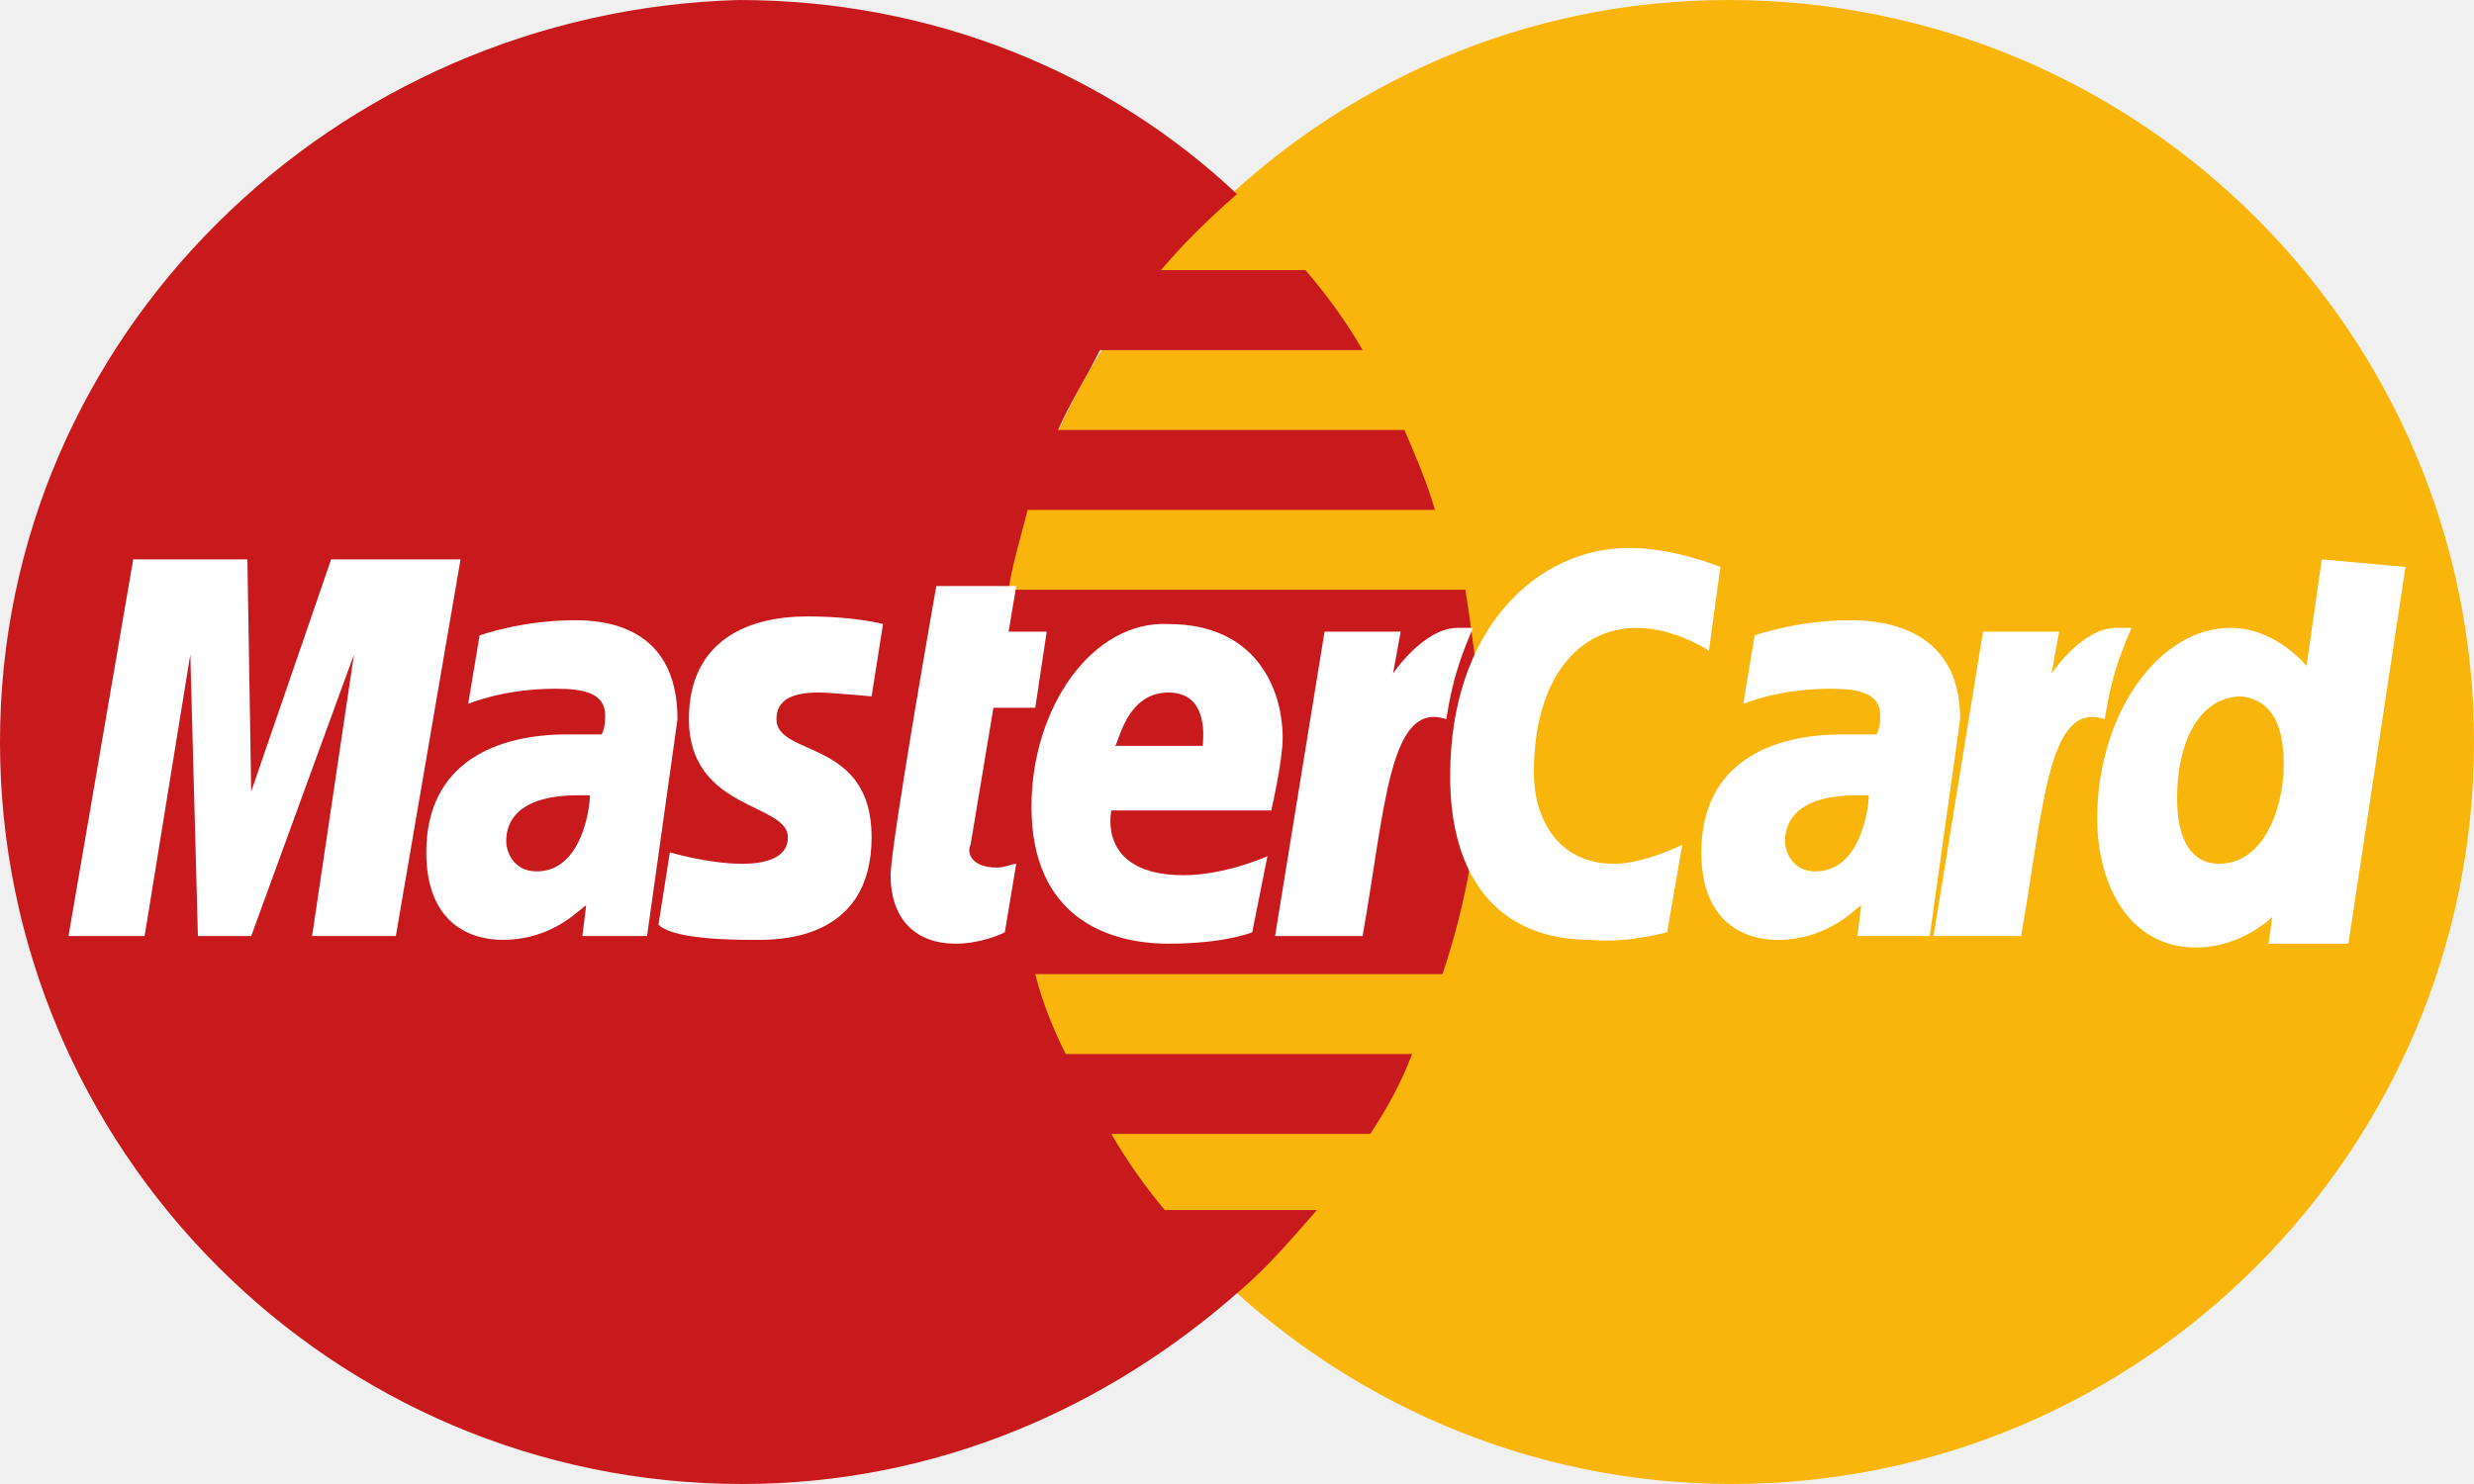
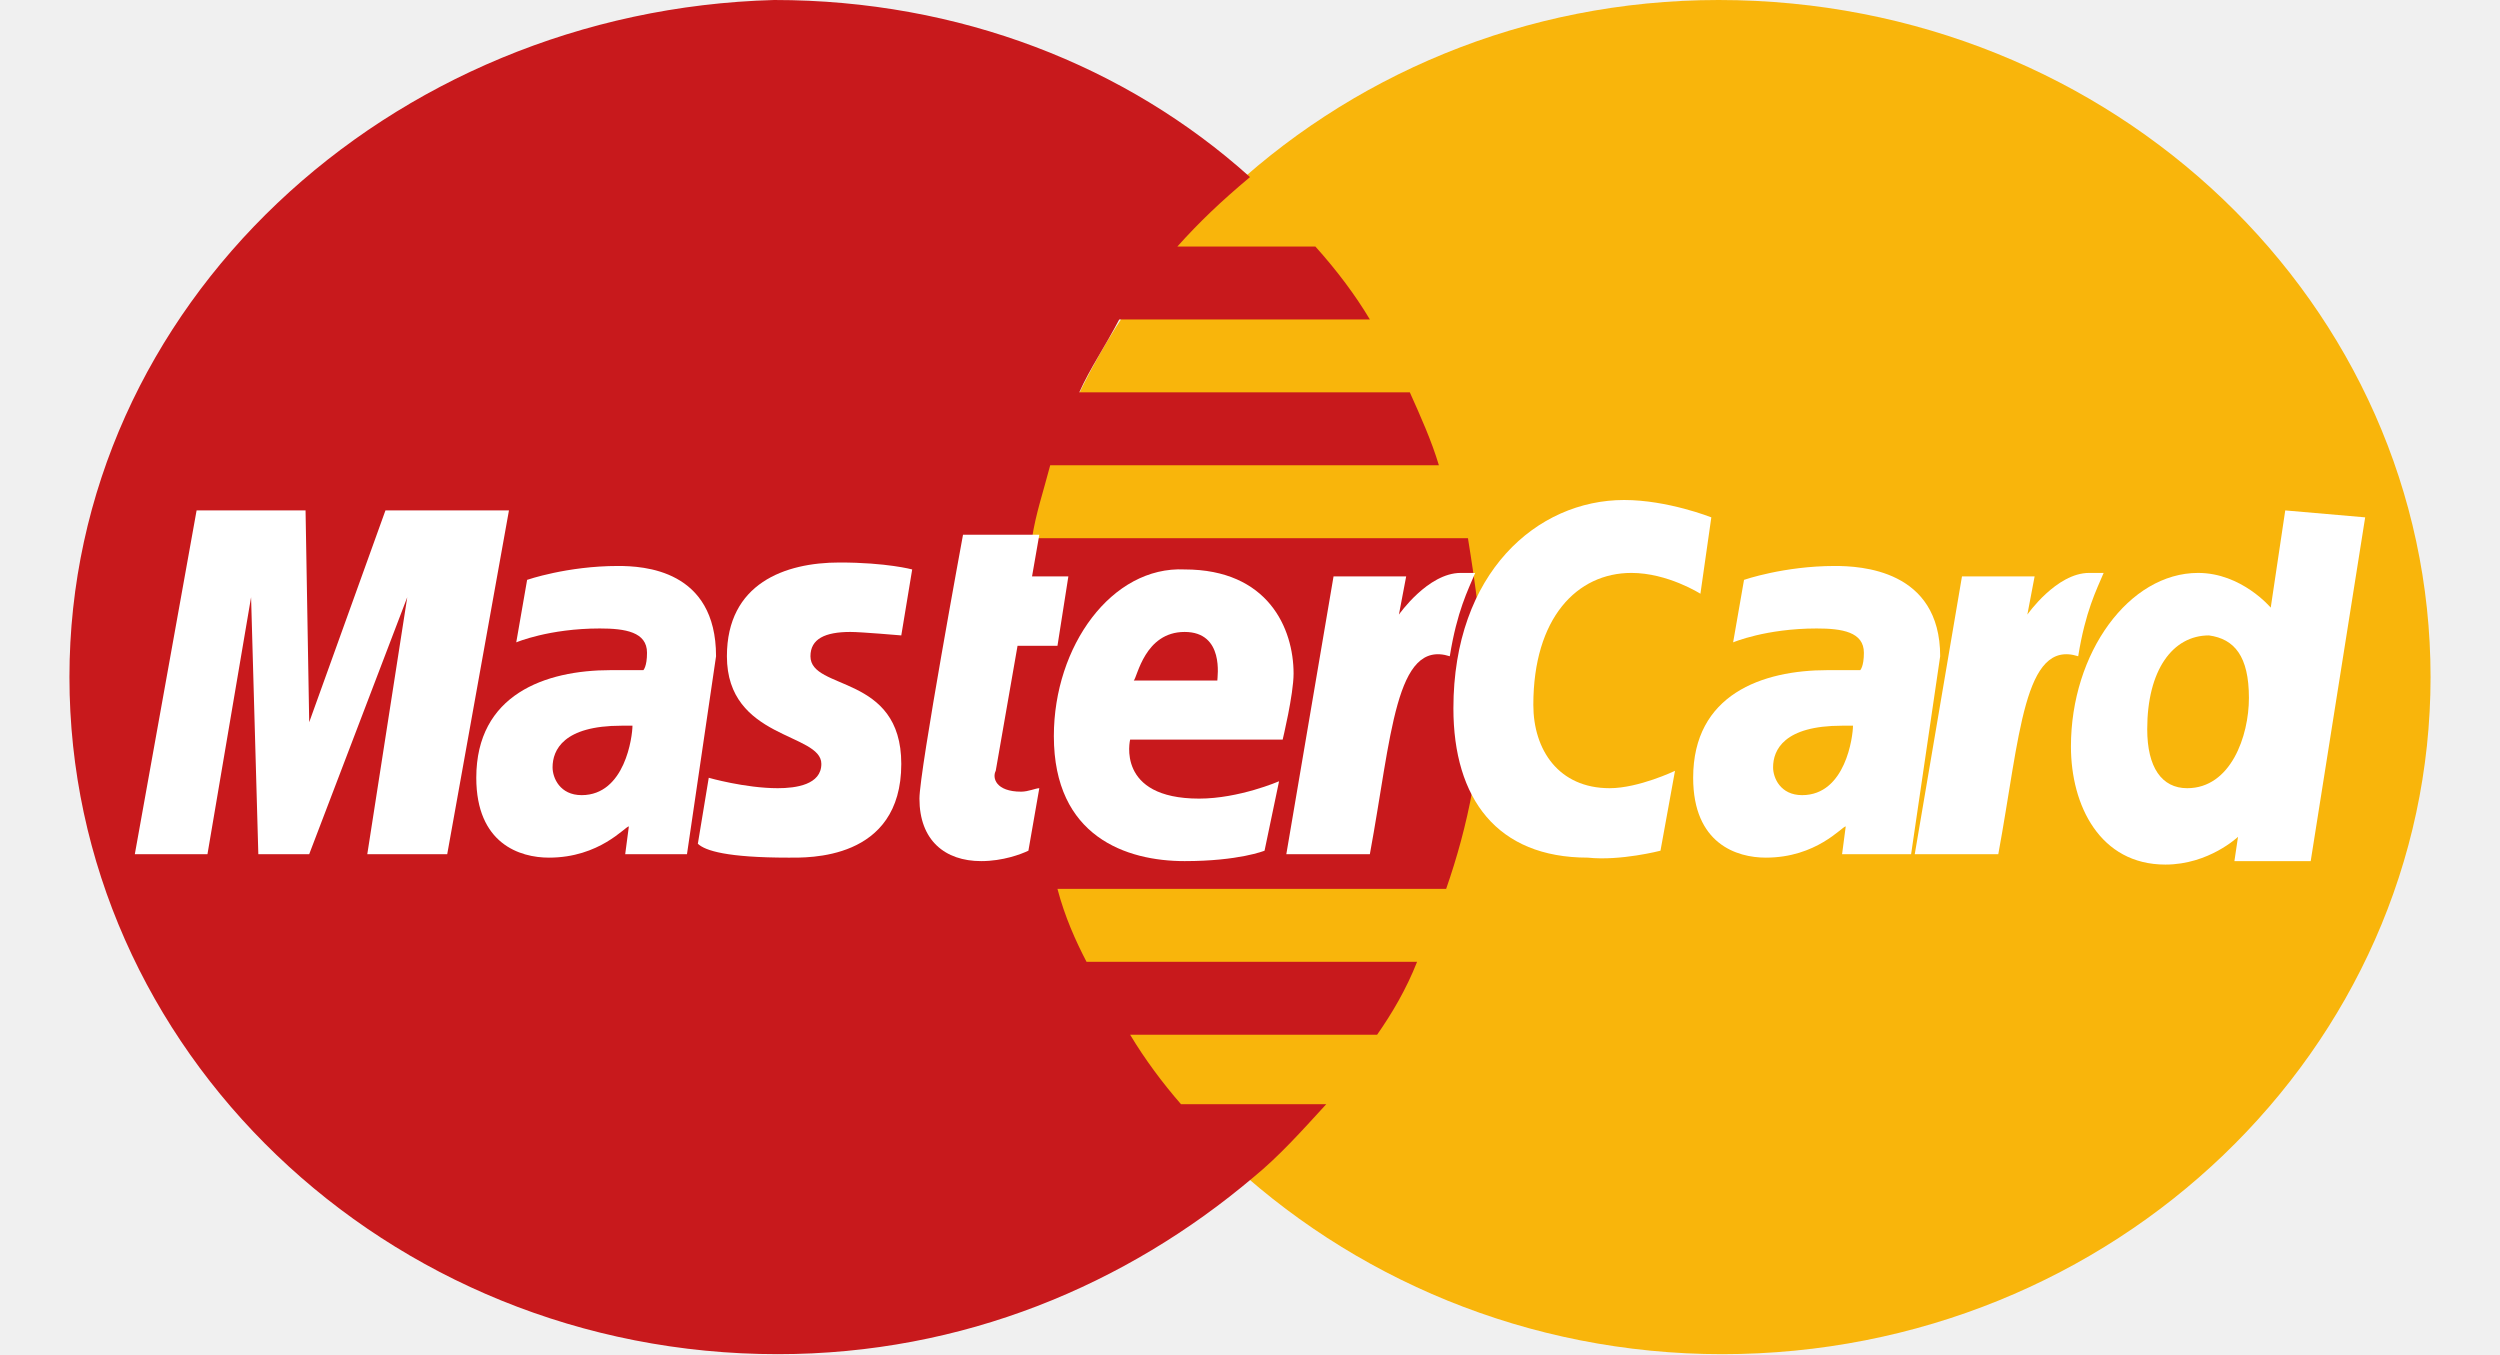
- <svg xmlns="http://www.w3.org/2000/svg" width="65" height="39" viewBox="0 0 65 39" fill="none">
-   <path d="M65 19.5C65 30.2 56.3 39 45.5 39C34.8 39 26 30.2 26 19.5C26 8.8 34.7 0 45.4 0C56.3 0 65 8.8 65 19.5Z" fill="#F9B50B" />
-   <path d="M38.9 19.6C38.9 18.2 38.7 16.8 38.5 15.5H26.5C26.6 14.8 26.8 14.2 27 13.4H37.7C37.5 12.7 37.2 12 36.9 11.3H27.8C28.1 10.6 28.5 10 28.9 9.2H35.8C35.4 8.5 34.9 7.8 34.3 7.1H30.5C31.1 6.4 31.7 5.8 32.5 5.1C29.1 1.9 24.5 0 19.4 0C8.8 0.3 0 8.8 0 19.5C0 30.2 8.7 39 19.5 39C24.6 39 29.1 37 32.6 33.9C33.3 33.3 33.9 32.6 34.6 31.8H30.6C30.1 31.2 29.6 30.5 29.2 29.8H36C36.4 29.2 36.8 28.5 37.1 27.7H28C27.7 27.1 27.4 26.4 27.2 25.6H37.9C38.5 23.8 38.9 21.8 38.9 19.6Z" fill="#C8191C" />
-   <path d="M26.4 24.5L26.7 22.7C26.6 22.7 26.4 22.8 26.2 22.8C25.5 22.8 25.4 22.4 25.5 22.2L26.1 18.6H27.2L27.5 16.6H26.5L26.7 15.4H24.6C24.6 15.4 23.4 22.2 23.4 23C23.4 24.2 24.1 24.8 25.1 24.8C25.7 24.8 26.2 24.6 26.4 24.5Z" fill="white" />
-   <path d="M27.1 21.2C27.1 24.1 29.1 24.8 30.7 24.8C32.2 24.8 32.9 24.5 32.9 24.5L33.3 22.5C33.3 22.5 32.2 23 31.1 23C28.8 23 29.2 21.3 29.2 21.3H33.4C33.4 21.3 33.7 20 33.7 19.4C33.7 18.1 33 16.4 30.7 16.4C28.7 16.3 27.1 18.6 27.1 21.2ZM30.7 18.2C31.8 18.2 31.6 19.5 31.6 19.6H29.3C29.4 19.5 29.6 18.2 30.7 18.2Z" fill="white" />
-   <path d="M43.8 24.5L44.2 22.2C44.2 22.2 43.2 22.7 42.4 22.7C41 22.7 40.3 21.6 40.3 20.3C40.3 17.8 41.5 16.5 43 16.5C44 16.5 44.9 17.1 44.9 17.1L45.2 14.9C45.2 14.9 44 14.4 42.8 14.4C40.4 14.4 38.1 16.5 38.1 20.4C38.1 23 39.3 24.7 41.8 24.7C42.7 24.8 43.8 24.5 43.8 24.5Z" fill="white" />
-   <path d="M15.1 16.3C13.7 16.3 12.6 16.7 12.6 16.7L12.3 18.5C12.3 18.5 13.2 18.1 14.6 18.1C15.3 18.1 15.9 18.2 15.9 18.8C15.9 19.2 15.8 19.3 15.8 19.3H14.9C13.1 19.3 11.2 20 11.2 22.4C11.2 24.3 12.4 24.7 13.2 24.7C14.6 24.7 15.3 23.8 15.4 23.8L15.3 24.6H17L17.8 18.9C17.8 16.4 15.8 16.3 15.1 16.3ZM15.5 20.9C15.5 21.2 15.3 22.9 14.1 22.9C13.5 22.9 13.3 22.4 13.3 22.1C13.3 21.6 13.6 20.9 15.2 20.9C15.4 20.9 15.5 20.9 15.5 20.9Z" fill="white" />
-   <path d="M19.8 24.7C20.3 24.7 22.9 24.8 22.9 22C22.9 19.4 20.4 19.9 20.4 18.9C20.4 18.4 20.8 18.2 21.5 18.2C21.8 18.2 22.9 18.3 22.9 18.3L23.2 16.4C23.2 16.4 22.5 16.2 21.2 16.2C19.7 16.2 18.1 16.8 18.1 18.9C18.1 21.3 20.7 21.1 20.7 22C20.7 22.6 20 22.7 19.5 22.7C18.6 22.7 17.6 22.4 17.6 22.4L17.3 24.3C17.5 24.5 18.1 24.7 19.8 24.7Z" fill="white" />
-   <path d="M61 14.7L60.6 17.5C60.6 17.5 59.8 16.5 58.6 16.5C56.7 16.5 55.1 18.8 55.1 21.5C55.1 23.2 55.9 24.9 57.7 24.9C58.9 24.9 59.7 24.1 59.7 24.1L59.6 24.8H61.7L63.2 14.9L61 14.7ZM60 20.1C60 21.2 59.5 22.7 58.3 22.7C57.6 22.7 57.2 22.1 57.2 21C57.2 19.3 57.9 18.3 58.9 18.3C59.6 18.4 60 18.9 60 20.1Z" fill="white" />
-   <path d="M3.8 24.6L5 17.2L5.2 24.6H6.6L9.3 17.2L8.2 24.6H10.4L12.1 14.7H8.7L6.6 20.8L6.5 14.7H3.5L1.8 24.6H3.8Z" fill="white" />
-   <path d="M35.8 24.6C36.4 21.2 36.5 18.4 38 18.9C38.2 17.6 38.5 17 38.7 16.5H38.3C37.4 16.5 36.6 17.7 36.6 17.7L36.8 16.6H34.8L33.5 24.6H35.8Z" fill="white" />
-   <path d="M48.6 16.3C47.2 16.3 46.1 16.7 46.1 16.7L45.8 18.5C45.8 18.5 46.7 18.1 48.1 18.1C48.8 18.1 49.4 18.2 49.4 18.8C49.4 19.2 49.3 19.3 49.3 19.3H48.4C46.6 19.3 44.7 20 44.7 22.4C44.7 24.3 45.9 24.7 46.7 24.7C48.1 24.7 48.8 23.8 48.9 23.8L48.8 24.6H50.7L51.5 18.9C51.5 16.4 49.3 16.3 48.6 16.3ZM49.1 20.9C49.1 21.2 48.9 22.9 47.7 22.9C47.1 22.9 46.9 22.4 46.9 22.1C46.9 21.6 47.2 20.9 48.8 20.9C49 20.9 49 20.9 49.1 20.9Z" fill="white" />
-   <path d="M53.1 24.6C53.7 21.2 53.8 18.4 55.3 18.9C55.5 17.6 55.8 17 56 16.5H55.6C54.7 16.5 53.9 17.7 53.9 17.7L54.1 16.6H52.1L50.8 24.6H53.1Z" fill="white" />
+ <svg xmlns="http://www.w3.org/2000/svg" width="72" height="39" viewBox="0 0 72 39" fill="none">
+   <g id="master card">
+     <path id="Vector" d="M70 19.5C70 30.2 60.898 39 49.6 39C38.406 39 29.2 30.2 29.2 19.5C29.2 8.8 38.302 0 49.495 0C60.898 0 70 8.8 70 19.5Z" fill="#F9B50B" />
+     <path id="Vector_2" d="M42.695 19.6C42.695 18.2 42.486 16.8 42.277 15.5H29.723C29.828 14.8 30.037 14.2 30.246 13.4H41.44C41.231 12.7 40.917 12 40.603 11.3H31.083C31.397 10.6 31.815 10 32.234 9.2H39.452C39.034 8.5 38.511 7.8 37.883 7.1H33.908C34.535 6.4 35.163 5.8 36 5.1C32.443 1.9 27.631 0 22.295 0C11.206 0.3 2 8.8 2 19.5C2 30.2 11.101 39 22.4 39C27.735 39 32.443 37 36.105 33.9C36.837 33.3 37.465 32.6 38.197 31.8H34.012C33.489 31.2 32.966 30.5 32.548 29.8H39.661C40.08 29.2 40.498 28.5 40.812 27.7H31.292C30.979 27.1 30.665 26.4 30.455 25.6H41.649C42.277 23.8 42.695 21.8 42.695 19.6Z" fill="#C8191C" />
+     <path id="Vector_3" d="M29.618 24.5L29.932 22.7C29.828 22.7 29.618 22.8 29.409 22.8C28.677 22.8 28.572 22.4 28.677 22.2L29.305 18.6H30.455L30.769 16.6H29.723L29.932 15.4H27.735C27.735 15.4 26.48 22.2 26.48 23C26.48 24.2 27.212 24.8 28.258 24.8C28.886 24.8 29.409 24.6 29.618 24.5Z" fill="white" />
+     <path id="Vector_4" d="M30.351 21.2C30.351 24.1 32.443 24.8 34.117 24.8C35.686 24.8 36.419 24.5 36.419 24.5L36.837 22.5C36.837 22.5 35.686 23 34.535 23C32.129 23 32.548 21.3 32.548 21.3H36.941C36.941 21.3 37.255 20 37.255 19.4C37.255 18.1 36.523 16.4 34.117 16.4C32.025 16.3 30.351 18.6 30.351 21.2ZM34.117 18.2C35.268 18.2 35.059 19.5 35.059 19.6H32.652C32.757 19.5 32.966 18.2 34.117 18.2Z" fill="white" />
+     <path id="Vector_5" d="M47.822 24.5L48.24 22.2C48.24 22.2 47.194 22.7 46.357 22.7C44.892 22.7 44.16 21.6 44.16 20.3C44.16 17.8 45.415 16.5 46.985 16.5C48.031 16.5 48.972 17.1 48.972 17.1L49.286 14.9C49.286 14.9 48.031 14.4 46.775 14.4C44.265 14.4 41.858 16.5 41.858 20.4C41.858 23 43.114 24.7 45.729 24.7C46.671 24.8 47.822 24.5 47.822 24.5Z" fill="white" />
+     <path id="Vector_6" d="M17.797 16.3C16.332 16.3 15.181 16.7 15.181 16.7L14.868 18.5C14.868 18.5 15.809 18.1 17.274 18.1C18.006 18.1 18.634 18.2 18.634 18.8C18.634 19.2 18.529 19.3 18.529 19.3H17.588C15.705 19.3 13.717 20 13.717 22.4C13.717 24.3 14.972 24.7 15.809 24.7C17.274 24.7 18.006 23.8 18.111 23.8L18.006 24.6H19.785L20.622 18.9C20.622 16.4 18.529 16.3 17.797 16.3ZM18.215 20.9C18.215 21.2 18.006 22.9 16.751 22.9C16.123 22.9 15.914 22.4 15.914 22.1C15.914 21.6 16.228 20.9 17.901 20.9C18.111 20.9 18.215 20.9 18.215 20.9Z" fill="white" />
+     <path id="Vector_7" d="M22.714 24.7C23.237 24.7 25.957 24.8 25.957 22C25.957 19.4 23.341 19.9 23.341 18.9C23.341 18.4 23.76 18.2 24.492 18.2C24.806 18.2 25.957 18.3 25.957 18.3L26.271 16.4C26.271 16.4 25.538 16.2 24.178 16.2C22.609 16.2 20.935 16.8 20.935 18.9C20.935 21.3 23.655 21.1 23.655 22C23.655 22.6 22.923 22.7 22.4 22.7C21.459 22.7 20.412 22.4 20.412 22.4L20.098 24.3C20.308 24.5 20.935 24.7 22.714 24.7Z" fill="white" />
+     <path id="Vector_8" d="M65.815 14.7L65.397 17.5C65.397 17.5 64.56 16.5 63.305 16.5C61.317 16.5 59.643 18.8 59.643 21.5C59.643 23.2 60.48 24.9 62.363 24.9C63.618 24.9 64.455 24.1 64.455 24.1L64.351 24.8H66.548L68.117 14.9L65.815 14.7ZM64.769 20.1C64.769 21.2 64.246 22.7 62.991 22.7C62.258 22.7 61.84 22.1 61.84 21C61.84 19.3 62.572 18.3 63.618 18.3C64.351 18.4 64.769 18.9 64.769 20.1Z" fill="white" />
+     <path id="Vector_9" d="M5.975 24.6L7.231 17.2L7.44 24.6H8.905L11.729 17.2L10.578 24.6H12.88L14.658 14.7H11.101L8.905 20.8L8.8 14.7H5.662L3.883 24.6H5.975Z" fill="white" />
+     <path id="Vector_10" d="M39.452 24.6C40.08 21.2 40.185 18.4 41.754 18.9C41.963 17.6 42.277 17 42.486 16.5H42.068C41.126 16.5 40.289 17.7 40.289 17.7L40.498 16.6H38.406L37.046 24.6H39.452V24.6Z" fill="white" />
+     <path id="Vector_11" d="M52.843 16.3C51.378 16.3 50.228 16.7 50.228 16.7L49.914 18.5C49.914 18.5 50.855 18.1 52.32 18.1C53.052 18.1 53.68 18.2 53.68 18.8C53.68 19.2 53.575 19.3 53.575 19.3H52.634C50.751 19.3 48.763 20 48.763 22.4C48.763 24.3 50.018 24.7 50.855 24.7C52.32 24.7 53.052 23.8 53.157 23.8L53.052 24.6H55.04L55.877 18.9C55.877 16.4 53.575 16.3 52.843 16.3ZM53.366 20.9C53.366 21.2 53.157 22.9 51.901 22.9C51.274 22.9 51.065 22.4 51.065 22.1C51.065 21.6 51.378 20.9 53.052 20.9C53.261 20.9 53.261 20.9 53.366 20.9Z" fill="white" />
+     <path id="Vector_12" d="M57.551 24.6C58.178 21.2 58.283 18.4 59.852 18.9C60.062 17.6 60.375 17 60.585 16.5H60.166C59.225 16.5 58.388 17.7 58.388 17.7L58.597 16.6H56.505L55.145 24.6H57.551V24.6Z" fill="white" />
+   </g>
</svg>
